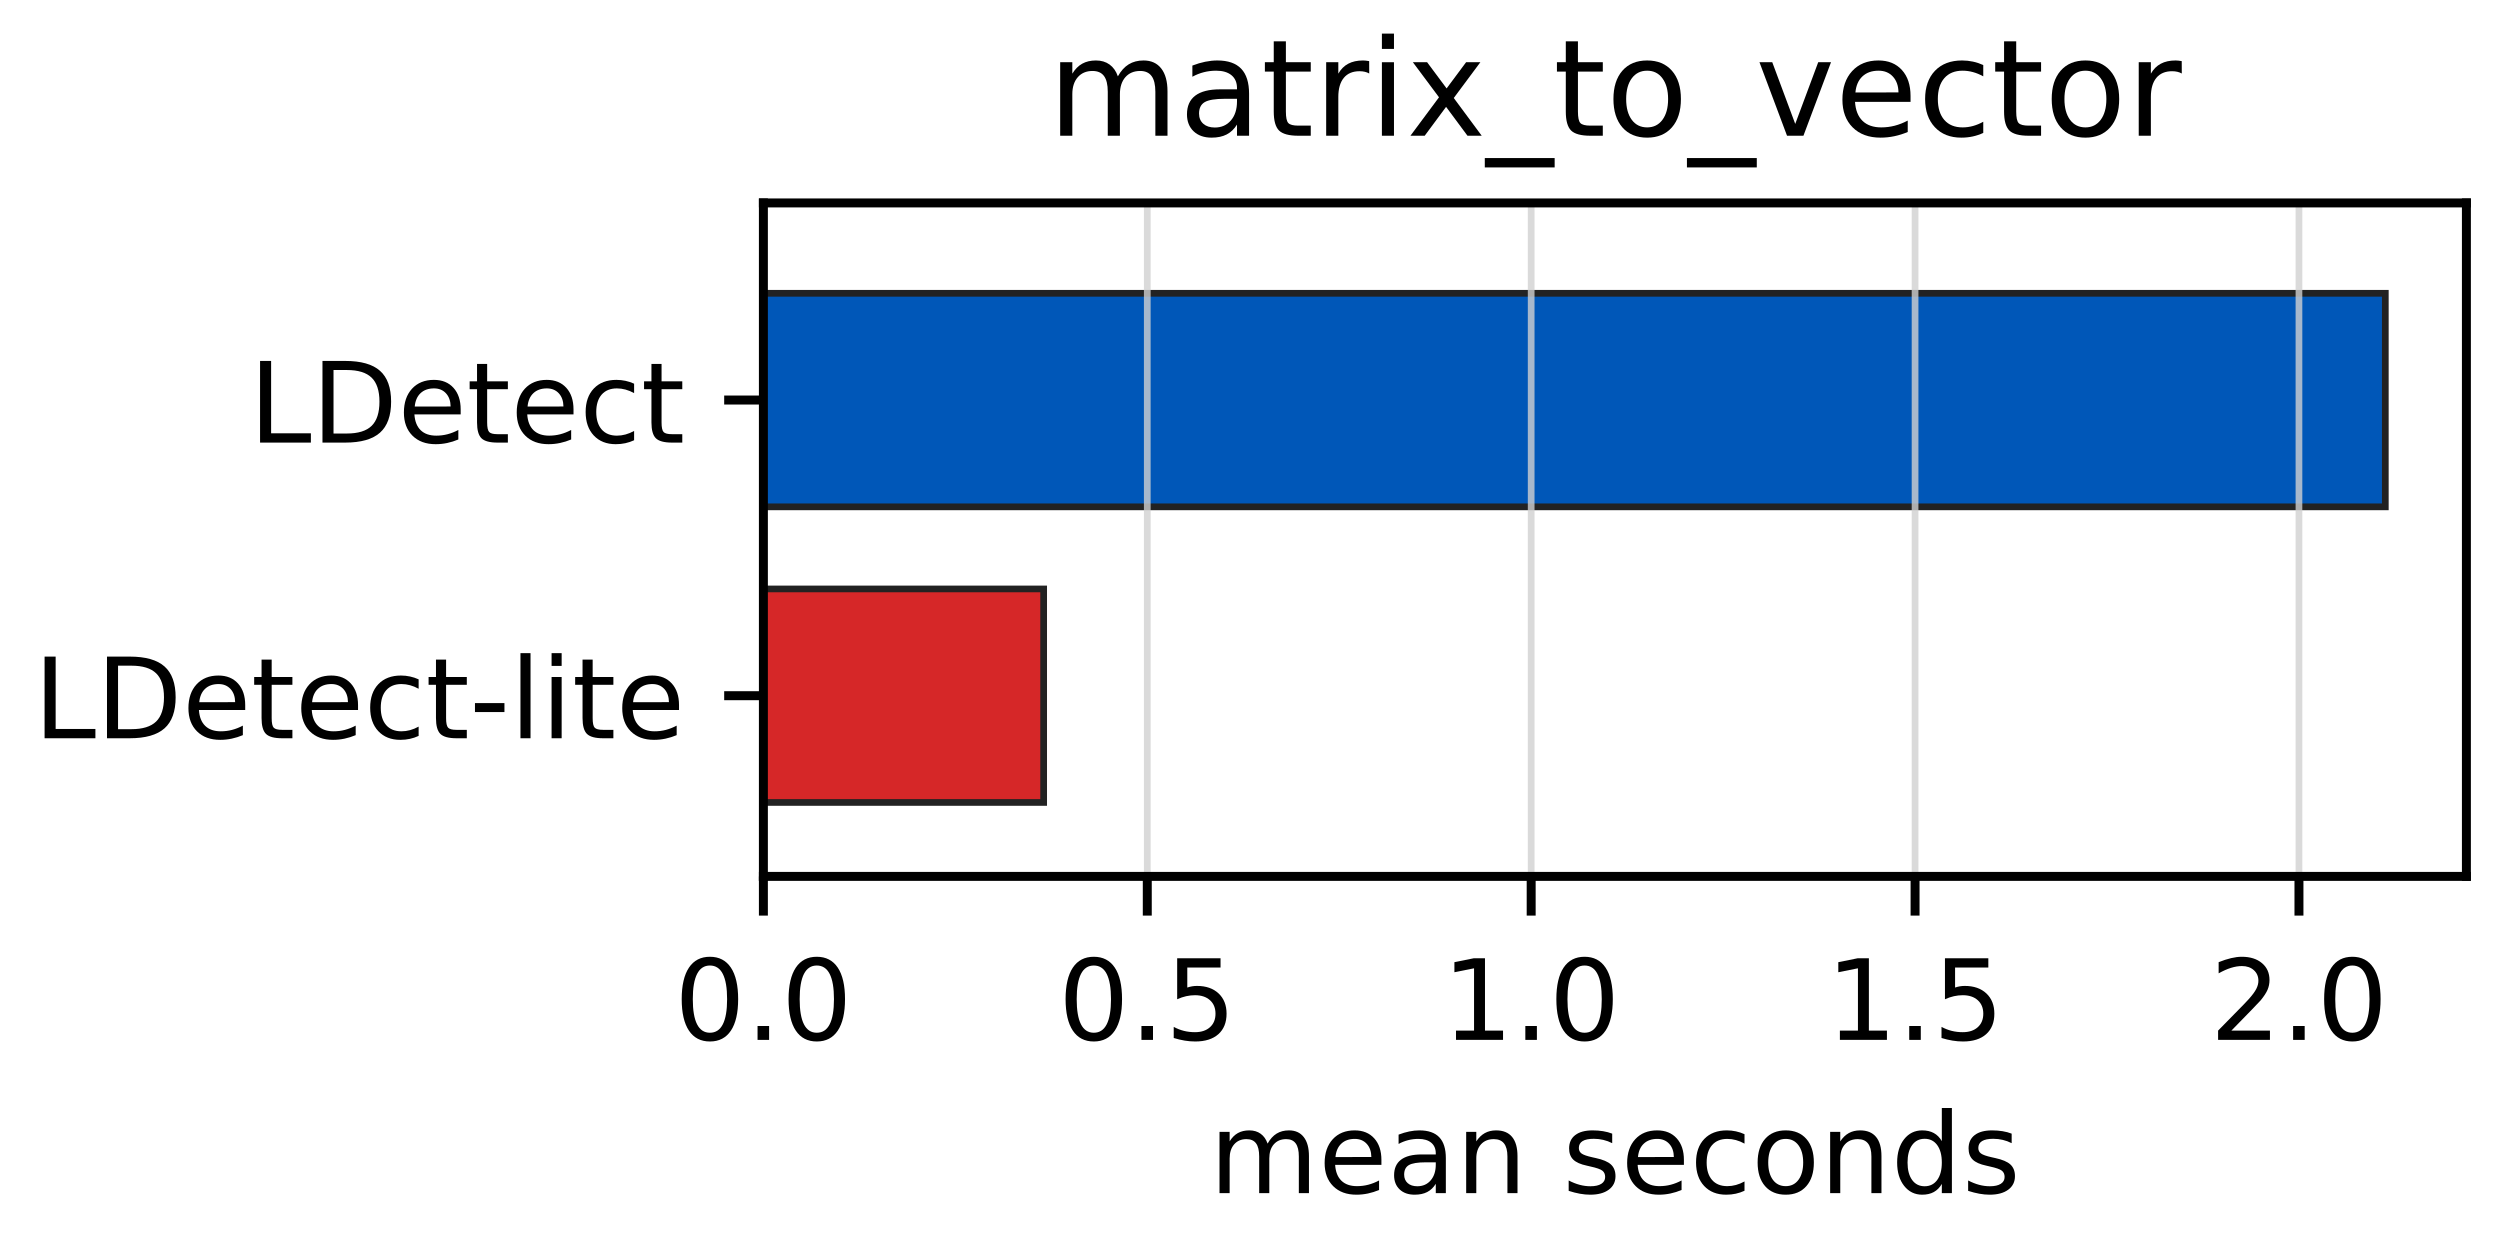
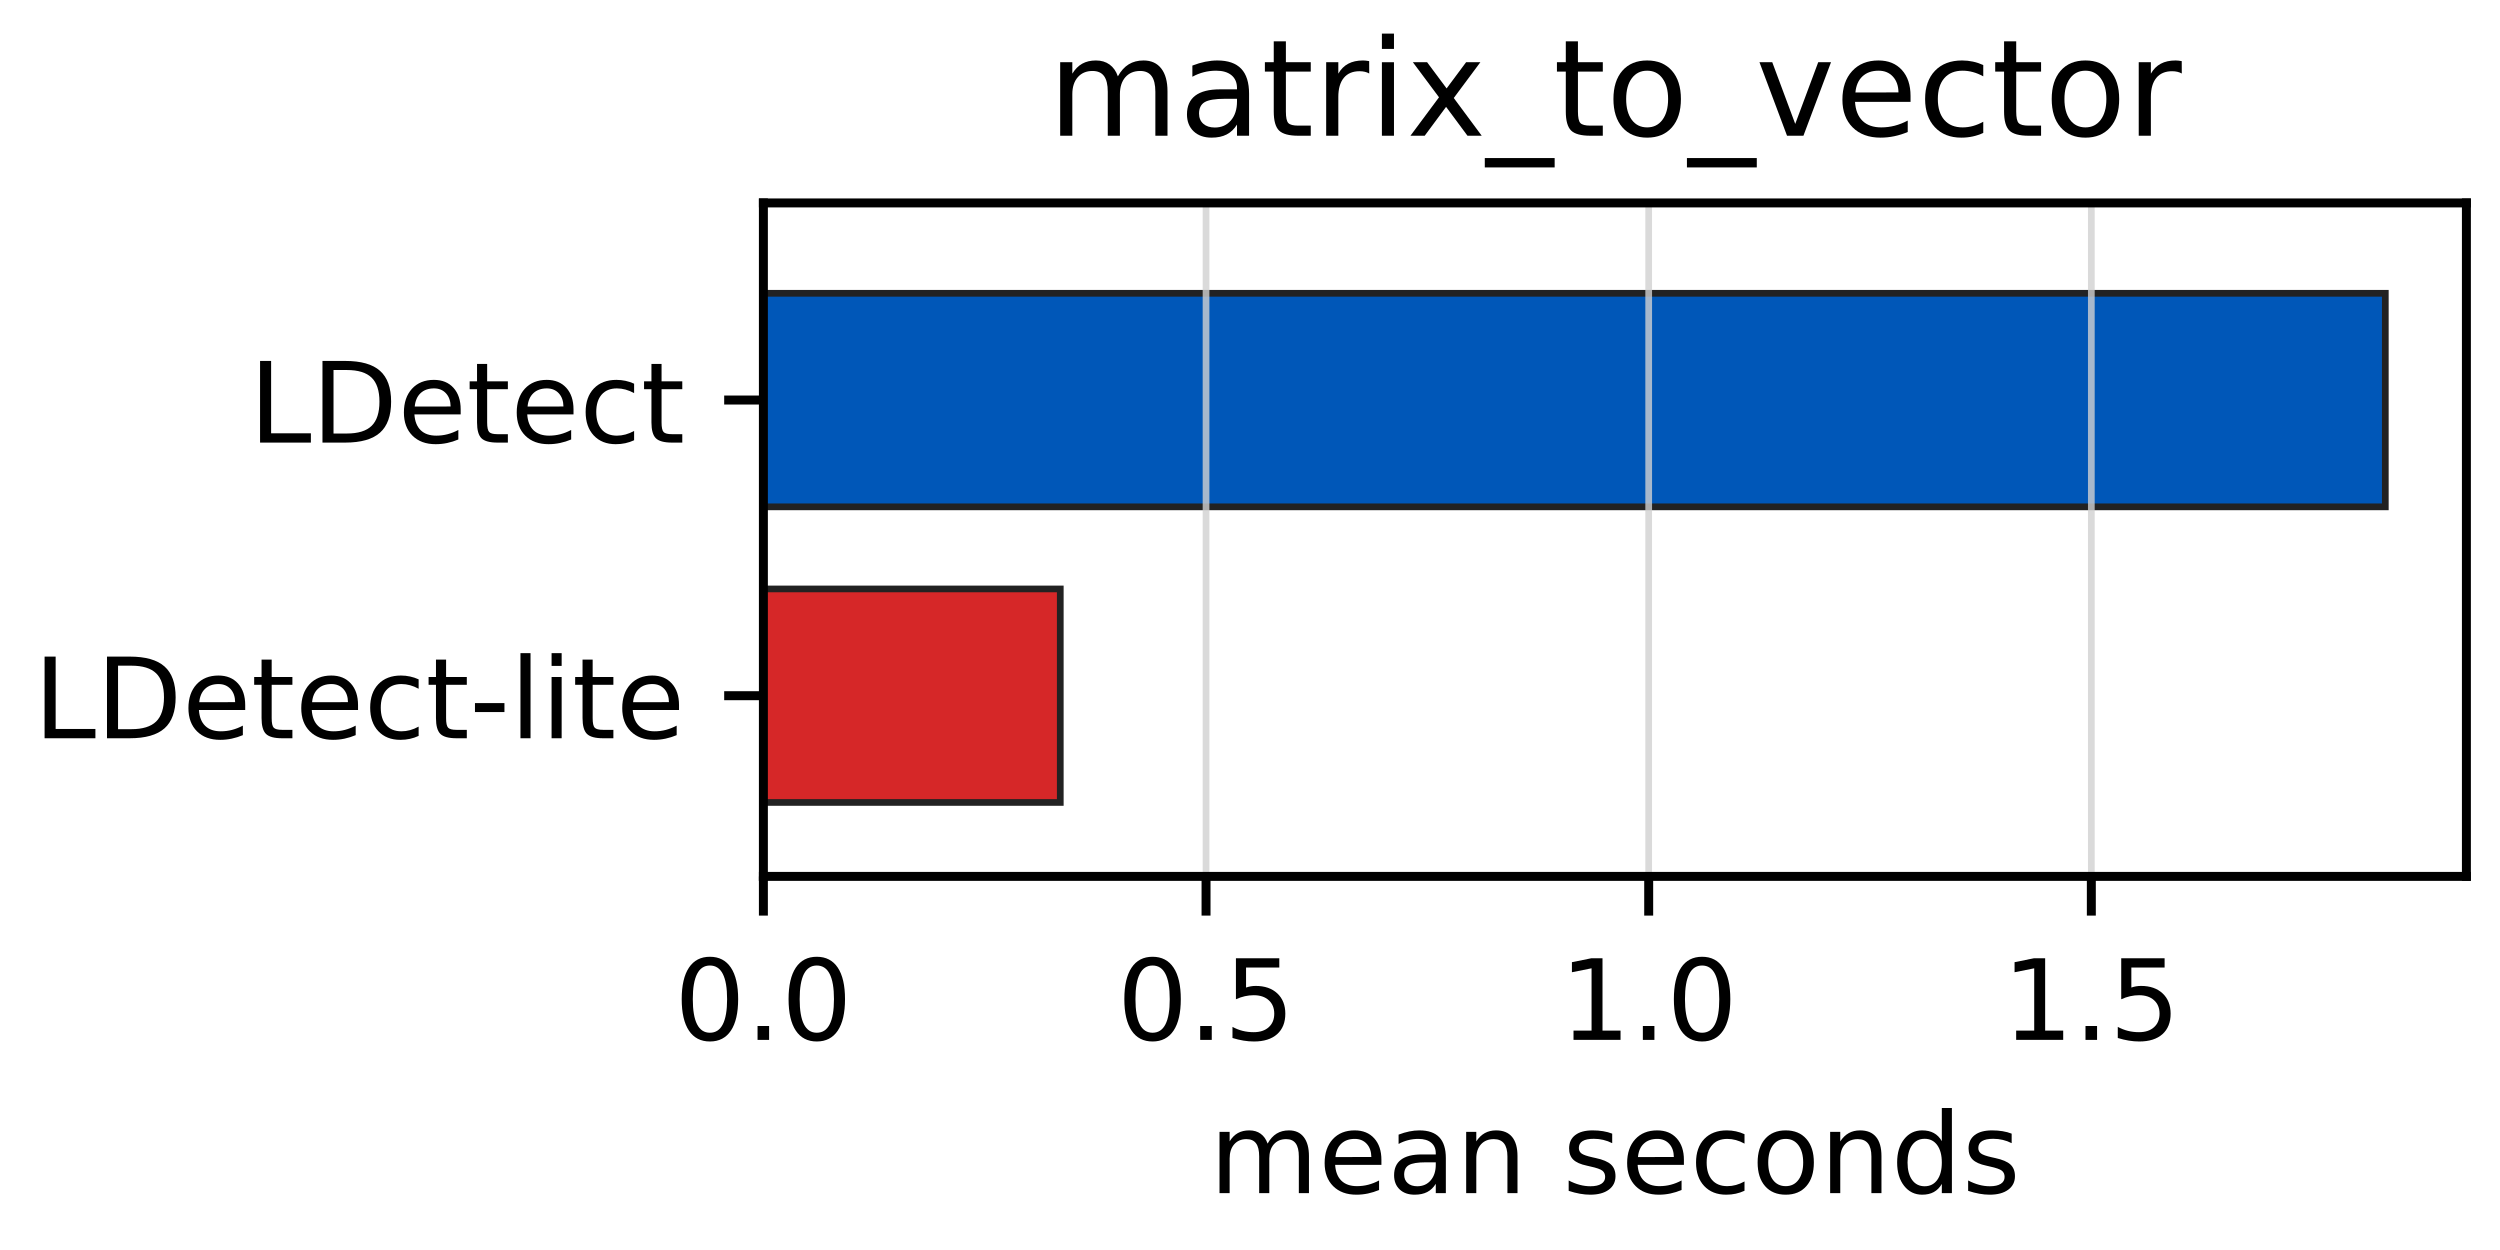
<svg xmlns="http://www.w3.org/2000/svg" xmlns:xlink="http://www.w3.org/1999/xlink" width="223.2pt" height="111.6pt" viewBox="0 0 223.2 111.6" version="1.1">
  <defs>
    <style type="text/css">*{stroke-linejoin: round; stroke-linecap: butt}</style>
  </defs>
  <g id="figure_1">
    <g id="patch_1">
      <path d="M 0 111.6  L 223.2 111.6  L 223.2 0  L 0 0  z " style="fill: #ffffff" />
    </g>
    <g id="axes_1">
      <g id="patch_2">
        <path d="M 68.155 78.244  L 220.2 78.244  L 220.2 18.118  L 68.155 18.118  z " style="fill: #ffffff" />
      </g>
      <g id="patch_3">
-         <path d="M 68.155 26.184  L 212.96 26.184  L 212.96 45.248  L 68.155 45.248  z " clip-path="url(#pfe7646874d)" style="fill: #0057b8; stroke: #222222; stroke-width: 0.6; stroke-linejoin: miter" />
+         <path d="M 68.155 26.184  L 212.96 26.184  L 212.96 45.248  L 68.155 45.248  z " clip-path="url(#p5fd2404324)" style="fill: #0057b8; stroke: #222222; stroke-width: 0.6; stroke-linejoin: miter" />
      </g>
      <g id="patch_4">
-         <path d="M 68.155 52.58  L 93.177 52.58  L 93.177 71.644  L 68.155 71.644  z " clip-path="url(#pfe7646874d)" style="fill: #d62728; stroke: #222222; stroke-width: 0.6; stroke-linejoin: miter" />
+         <path d="M 68.155 52.58  L 94.661 52.58  L 94.661 71.644  L 68.155 71.644  z " clip-path="url(#p5fd2404324)" style="fill: #d62728; stroke: #222222; stroke-width: 0.6; stroke-linejoin: miter" />
      </g>
      <g id="matplotlib.axis_1">
        <g id="xtick_1">
          <g id="line2d_1">
-             <path d="M 68.155 78.244  L 68.155 18.118  " clip-path="url(#pfe7646874d)" style="fill: none; stroke: #d0d0d0; stroke-opacity: 0.8; stroke-width: 0.6; stroke-linecap: square" />
+             <path d="M 68.155 78.244  L 68.155 18.118  " clip-path="url(#p5fd2404324)" style="fill: none; stroke: #d0d0d0; stroke-opacity: 0.8; stroke-width: 0.6; stroke-linecap: square" />
          </g>
          <g id="line2d_2">
            <defs>
-               <path id="mf4514c4c61" d="M 0 0  L 0 3.5  " style="stroke: #000000; stroke-width: 0.8" />
+               <path id="m3948484dc6" d="M 0 0  L 0 3.5  " style="stroke: #000000; stroke-width: 0.8" />
            </defs>
            <g>
-               <use xlink:href="#mf4514c4c61" x="68.155" y="78.244" style="stroke: #000000; stroke-width: 0.8" />
+               <use xlink:href="#m3948484dc6" x="68.155" y="78.244" style="stroke: #000000; stroke-width: 0.8" />
            </g>
          </g>
          <g id="text_1">
            <g transform="translate(60.20336 92.84195) scale(0.1 -0.1)">
              <defs>
                <path id="DejaVuSans-30" d="M 2034 4250  Q 1547 4250 1301 3770  Q 1056 3291 1056 2328  Q 1056 1369 1301 889  Q 1547 409 2034 409  Q 2525 409 2770 889  Q 3016 1369 3016 2328  Q 3016 3291 2770 3770  Q 2525 4250 2034 4250  z M 2034 4750  Q 2819 4750 3233 4129  Q 3647 3509 3647 2328  Q 3647 1150 3233 529  Q 2819 -91 2034 -91  Q 1250 -91 836 529  Q 422 1150 422 2328  Q 422 3509 836 4129  Q 1250 4750 2034 4750  z " transform="scale(0.015625)" />
                <path id="DejaVuSans-2e" d="M 684 794  L 1344 794  L 1344 0  L 684 0  L 684 794  z " transform="scale(0.015625)" />
              </defs>
              <use xlink:href="#DejaVuSans-30" />
              <use xlink:href="#DejaVuSans-2e" transform="translate(63.62305 0)" />
              <use xlink:href="#DejaVuSans-30" transform="translate(95.41016 0)" />
            </g>
          </g>
        </g>
        <g id="xtick_2">
          <g id="line2d_3">
-             <path d="M 102.429 78.244  L 102.429 18.118  " clip-path="url(#pfe7646874d)" style="fill: none; stroke: #d0d0d0; stroke-opacity: 0.8; stroke-width: 0.6; stroke-linecap: square" />
+             <path d="M 107.675 78.244  L 107.675 18.118  " clip-path="url(#p5fd2404324)" style="fill: none; stroke: #d0d0d0; stroke-opacity: 0.8; stroke-width: 0.6; stroke-linecap: square" />
          </g>
          <g id="line2d_4">
            <g>
-               <use xlink:href="#mf4514c4c61" x="102.429" y="78.244" style="stroke: #000000; stroke-width: 0.8" />
+               <use xlink:href="#m3948484dc6" x="107.675" y="78.244" style="stroke: #000000; stroke-width: 0.8" />
            </g>
          </g>
          <g id="text_2">
-             <g transform="translate(94.47736 92.84195) scale(0.1 -0.1)">
+             <g transform="translate(99.7232 92.84195) scale(0.1 -0.1)">
              <defs>
                <path id="DejaVuSans-35" d="M 691 4666  L 3169 4666  L 3169 4134  L 1269 4134  L 1269 2991  Q 1406 3038 1543 3061  Q 1681 3084 1819 3084  Q 2600 3084 3056 2656  Q 3513 2228 3513 1497  Q 3513 744 3044 326  Q 2575 -91 1722 -91  Q 1428 -91 1123 -41  Q 819 9 494 109  L 494 744  Q 775 591 1075 516  Q 1375 441 1709 441  Q 2250 441 2565 725  Q 2881 1009 2881 1497  Q 2881 1984 2565 2268  Q 2250 2553 1709 2553  Q 1456 2553 1204 2497  Q 953 2441 691 2322  L 691 4666  z " transform="scale(0.015625)" />
              </defs>
              <use xlink:href="#DejaVuSans-30" />
              <use xlink:href="#DejaVuSans-2e" transform="translate(63.62305 0)" />
              <use xlink:href="#DejaVuSans-35" transform="translate(95.41016 0)" />
            </g>
          </g>
        </g>
        <g id="xtick_3">
          <g id="line2d_5">
-             <path d="M 136.703 78.244  L 136.703 18.118  " clip-path="url(#pfe7646874d)" style="fill: none; stroke: #d0d0d0; stroke-opacity: 0.8; stroke-width: 0.6; stroke-linecap: square" />
+             <path d="M 147.195 78.244  L 147.195 18.118  " clip-path="url(#p5fd2404324)" style="fill: none; stroke: #d0d0d0; stroke-opacity: 0.8; stroke-width: 0.6; stroke-linecap: square" />
          </g>
          <g id="line2d_6">
            <g>
-               <use xlink:href="#mf4514c4c61" x="136.703" y="78.244" style="stroke: #000000; stroke-width: 0.8" />
+               <use xlink:href="#m3948484dc6" x="147.195" y="78.244" style="stroke: #000000; stroke-width: 0.8" />
            </g>
          </g>
          <g id="text_3">
-             <g transform="translate(128.7514 92.84195) scale(0.1 -0.1)">
+             <g transform="translate(139.243 92.84195) scale(0.1 -0.1)">
              <defs>
                <path id="DejaVuSans-31" d="M 794 531  L 1825 531  L 1825 4091  L 703 3866  L 703 4441  L 1819 4666  L 2450 4666  L 2450 531  L 3481 531  L 3481 0  L 794 0  L 794 531  z " transform="scale(0.015625)" />
              </defs>
              <use xlink:href="#DejaVuSans-31" />
              <use xlink:href="#DejaVuSans-2e" transform="translate(63.62305 0)" />
              <use xlink:href="#DejaVuSans-30" transform="translate(95.41016 0)" />
            </g>
          </g>
        </g>
        <g id="xtick_4">
          <g id="line2d_7">
-             <path d="M 170.977 78.244  L 170.977 18.118  " clip-path="url(#pfe7646874d)" style="fill: none; stroke: #d0d0d0; stroke-opacity: 0.8; stroke-width: 0.6; stroke-linecap: square" />
+             <path d="M 186.714 78.244  L 186.714 18.118  " clip-path="url(#p5fd2404324)" style="fill: none; stroke: #d0d0d0; stroke-opacity: 0.8; stroke-width: 0.6; stroke-linecap: square" />
          </g>
          <g id="line2d_8">
            <g>
-               <use xlink:href="#mf4514c4c61" x="170.977" y="78.244" style="stroke: #000000; stroke-width: 0.8" />
+               <use xlink:href="#m3948484dc6" x="186.714" y="78.244" style="stroke: #000000; stroke-width: 0.8" />
            </g>
          </g>
          <g id="text_4">
-             <g transform="translate(163.0253 92.84195) scale(0.1 -0.1)">
+             <g transform="translate(178.7629 92.84195) scale(0.1 -0.1)">
              <use xlink:href="#DejaVuSans-31" />
              <use xlink:href="#DejaVuSans-2e" transform="translate(63.62305 0)" />
              <use xlink:href="#DejaVuSans-35" transform="translate(95.41016 0)" />
            </g>
          </g>
        </g>
-         <g id="xtick_5">
-           <g id="line2d_9">
-             <path d="M 205.251 78.244  L 205.251 18.118  " clip-path="url(#pfe7646874d)" style="fill: none; stroke: #d0d0d0; stroke-opacity: 0.8; stroke-width: 0.6; stroke-linecap: square" />
-           </g>
-           <g id="line2d_10">
-             <g>
-               <use xlink:href="#mf4514c4c61" x="205.251" y="78.244" style="stroke: #000000; stroke-width: 0.8" />
-             </g>
-           </g>
-           <g id="text_5">
-             <g transform="translate(197.2993 92.84195) scale(0.1 -0.1)">
-               <defs>
-                 <path id="DejaVuSans-32" d="M 1228 531  L 3431 531  L 3431 0  L 469 0  L 469 531  Q 828 903 1448 1529  Q 2069 2156 2228 2338  Q 2531 2678 2651 2914  Q 2772 3150 2772 3378  Q 2772 3750 2511 3984  Q 2250 4219 1831 4219  Q 1534 4219 1204 4116  Q 875 4013 500 3803  L 500 4441  Q 881 4594 1212 4672  Q 1544 4750 1819 4750  Q 2544 4750 2975 4387  Q 3406 4025 3406 3419  Q 3406 3131 3298 2873  Q 3191 2616 2906 2266  Q 2828 2175 2409 1742  Q 1991 1309 1228 531  z " transform="scale(0.015625)" />
-               </defs>
-               <use xlink:href="#DejaVuSans-32" />
-               <use xlink:href="#DejaVuSans-2e" transform="translate(63.62305 0)" />
-               <use xlink:href="#DejaVuSans-30" transform="translate(95.41016 0)" />
-             </g>
-           </g>
-         </g>
-         <g id="text_6">
+         <g id="text_5">
          <g transform="translate(107.9711 106.5201) scale(0.1 -0.1)">
            <defs>
              <path id="DejaVuSans-6d" d="M 3328 2828  Q 3544 3216 3844 3400  Q 4144 3584 4550 3584  Q 5097 3584 5394 3201  Q 5691 2819 5691 2113  L 5691 0  L 5113 0  L 5113 2094  Q 5113 2597 4934 2840  Q 4756 3084 4391 3084  Q 3944 3084 3684 2787  Q 3425 2491 3425 1978  L 3425 0  L 2847 0  L 2847 2094  Q 2847 2600 2669 2842  Q 2491 3084 2119 3084  Q 1678 3084 1418 2786  Q 1159 2488 1159 1978  L 1159 0  L 581 0  L 581 3500  L 1159 3500  L 1159 2956  Q 1356 3278 1631 3431  Q 1906 3584 2284 3584  Q 2666 3584 2933 3390  Q 3200 3197 3328 2828  z " transform="scale(0.015625)" />
              <path id="DejaVuSans-65" d="M 3597 1894  L 3597 1613  L 953 1613  Q 991 1019 1311 708  Q 1631 397 2203 397  Q 2534 397 2845 478  Q 3156 559 3463 722  L 3463 178  Q 3153 47 2828 -22  Q 2503 -91 2169 -91  Q 1331 -91 842 396  Q 353 884 353 1716  Q 353 2575 817 3079  Q 1281 3584 2069 3584  Q 2775 3584 3186 3129  Q 3597 2675 3597 1894  z M 3022 2063  Q 3016 2534 2758 2815  Q 2500 3097 2075 3097  Q 1594 3097 1305 2825  Q 1016 2553 972 2059  L 3022 2063  z " transform="scale(0.015625)" />
              <path id="DejaVuSans-61" d="M 2194 1759  Q 1497 1759 1228 1600  Q 959 1441 959 1056  Q 959 750 1161 570  Q 1363 391 1709 391  Q 2188 391 2477 730  Q 2766 1069 2766 1631  L 2766 1759  L 2194 1759  z M 3341 1997  L 3341 0  L 2766 0  L 2766 531  Q 2569 213 2275 61  Q 1981 -91 1556 -91  Q 1019 -91 701 211  Q 384 513 384 1019  Q 384 1609 779 1909  Q 1175 2209 1959 2209  L 2766 2209  L 2766 2266  Q 2766 2663 2505 2880  Q 2244 3097 1772 3097  Q 1472 3097 1187 3025  Q 903 2953 641 2809  L 641 3341  Q 956 3463 1253 3523  Q 1550 3584 1831 3584  Q 2591 3584 2966 3190  Q 3341 2797 3341 1997  z " transform="scale(0.015625)" />
              <path id="DejaVuSans-6e" d="M 3513 2113  L 3513 0  L 2938 0  L 2938 2094  Q 2938 2591 2744 2837  Q 2550 3084 2163 3084  Q 1697 3084 1428 2787  Q 1159 2491 1159 1978  L 1159 0  L 581 0  L 581 3500  L 1159 3500  L 1159 2956  Q 1366 3272 1645 3428  Q 1925 3584 2291 3584  Q 2894 3584 3203 3211  Q 3513 2838 3513 2113  z " transform="scale(0.015625)" />
              <path id="DejaVuSans-20" transform="scale(0.015625)" />
              <path id="DejaVuSans-73" d="M 2834 3397  L 2834 2853  Q 2591 2978 2328 3040  Q 2066 3103 1784 3103  Q 1356 3103 1142 2972  Q 928 2841 928 2578  Q 928 2378 1081 2264  Q 1234 2150 1697 2047  L 1894 2003  Q 2506 1872 2764 1633  Q 3022 1394 3022 966  Q 3022 478 2636 193  Q 2250 -91 1575 -91  Q 1294 -91 989 -36  Q 684 19 347 128  L 347 722  Q 666 556 975 473  Q 1284 391 1588 391  Q 1994 391 2212 530  Q 2431 669 2431 922  Q 2431 1156 2273 1281  Q 2116 1406 1581 1522  L 1381 1569  Q 847 1681 609 1914  Q 372 2147 372 2553  Q 372 3047 722 3315  Q 1072 3584 1716 3584  Q 2034 3584 2315 3537  Q 2597 3491 2834 3397  z " transform="scale(0.015625)" />
              <path id="DejaVuSans-63" d="M 3122 3366  L 3122 2828  Q 2878 2963 2633 3030  Q 2388 3097 2138 3097  Q 1578 3097 1268 2742  Q 959 2388 959 1747  Q 959 1106 1268 751  Q 1578 397 2138 397  Q 2388 397 2633 464  Q 2878 531 3122 666  L 3122 134  Q 2881 22 2623 -34  Q 2366 -91 2075 -91  Q 1284 -91 818 406  Q 353 903 353 1747  Q 353 2603 823 3093  Q 1294 3584 2113 3584  Q 2378 3584 2631 3529  Q 2884 3475 3122 3366  z " transform="scale(0.015625)" />
              <path id="DejaVuSans-6f" d="M 1959 3097  Q 1497 3097 1228 2736  Q 959 2375 959 1747  Q 959 1119 1226 758  Q 1494 397 1959 397  Q 2419 397 2687 759  Q 2956 1122 2956 1747  Q 2956 2369 2687 2733  Q 2419 3097 1959 3097  z M 1959 3584  Q 2709 3584 3137 3096  Q 3566 2609 3566 1747  Q 3566 888 3137 398  Q 2709 -91 1959 -91  Q 1206 -91 779 398  Q 353 888 353 1747  Q 353 2609 779 3096  Q 1206 3584 1959 3584  z " transform="scale(0.015625)" />
              <path id="DejaVuSans-64" d="M 2906 2969  L 2906 4863  L 3481 4863  L 3481 0  L 2906 0  L 2906 525  Q 2725 213 2448 61  Q 2172 -91 1784 -91  Q 1150 -91 751 415  Q 353 922 353 1747  Q 353 2572 751 3078  Q 1150 3584 1784 3584  Q 2172 3584 2448 3432  Q 2725 3281 2906 2969  z M 947 1747  Q 947 1113 1208 752  Q 1469 391 1925 391  Q 2381 391 2643 752  Q 2906 1113 2906 1747  Q 2906 2381 2643 2742  Q 2381 3103 1925 3103  Q 1469 3103 1208 2742  Q 947 2381 947 1747  z " transform="scale(0.015625)" />
            </defs>
            <use xlink:href="#DejaVuSans-6d" />
            <use xlink:href="#DejaVuSans-65" transform="translate(97.41211 0)" />
            <use xlink:href="#DejaVuSans-61" transform="translate(158.9355 0)" />
            <use xlink:href="#DejaVuSans-6e" transform="translate(220.2148 0)" />
            <use xlink:href="#DejaVuSans-20" transform="translate(283.5938 0)" />
            <use xlink:href="#DejaVuSans-73" transform="translate(315.3809 0)" />
            <use xlink:href="#DejaVuSans-65" transform="translate(367.4805 0)" />
            <use xlink:href="#DejaVuSans-63" transform="translate(429.0039 0)" />
            <use xlink:href="#DejaVuSans-6f" transform="translate(483.9844 0)" />
            <use xlink:href="#DejaVuSans-6e" transform="translate(545.166 0)" />
            <use xlink:href="#DejaVuSans-64" transform="translate(608.5449 0)" />
            <use xlink:href="#DejaVuSans-73" transform="translate(672.0215 0)" />
          </g>
        </g>
      </g>
      <g id="matplotlib.axis_2">
        <g id="ytick_1">
-           <g id="line2d_11">
+           <g id="line2d_9">
            <defs>
-               <path id="m68abc9d032" d="M 0 0  L -3.5 0  " style="stroke: #000000; stroke-width: 0.8" />
+               <path id="m1a6ce115e6" d="M 0 0  L -3.5 0  " style="stroke: #000000; stroke-width: 0.8" />
            </defs>
            <g>
-               <use xlink:href="#m68abc9d032" x="68.155" y="35.716" style="stroke: #000000; stroke-width: 0.8" />
-             </g>
-           </g>
-           <g id="text_7">
+               <use xlink:href="#m1a6ce115e6" x="68.155" y="35.716" style="stroke: #000000; stroke-width: 0.8" />
+             </g>
+           </g>
+           <g id="text_6">
            <g transform="translate(22.23774 39.51519) scale(0.1 -0.1)">
              <defs>
                <path id="DejaVuSans-4c" d="M 628 4666  L 1259 4666  L 1259 531  L 3531 531  L 3531 0  L 628 0  L 628 4666  z " transform="scale(0.015625)" />
                <path id="DejaVuSans-44" d="M 1259 4147  L 1259 519  L 2022 519  Q 2988 519 3436 956  Q 3884 1394 3884 2338  Q 3884 3275 3436 3711  Q 2988 4147 2022 4147  L 1259 4147  z M 628 4666  L 1925 4666  Q 3281 4666 3915 4102  Q 4550 3538 4550 2338  Q 4550 1131 3912 565  Q 3275 0 1925 0  L 628 0  L 628 4666  z " transform="scale(0.015625)" />
                <path id="DejaVuSans-74" d="M 1172 4494  L 1172 3500  L 2356 3500  L 2356 3053  L 1172 3053  L 1172 1153  Q 1172 725 1289 603  Q 1406 481 1766 481  L 2356 481  L 2356 0  L 1766 0  Q 1100 0 847 248  Q 594 497 594 1153  L 594 3053  L 172 3053  L 172 3500  L 594 3500  L 594 4494  L 1172 4494  z " transform="scale(0.015625)" />
              </defs>
              <use xlink:href="#DejaVuSans-4c" />
              <use xlink:href="#DejaVuSans-44" transform="translate(55.71289 0)" />
              <use xlink:href="#DejaVuSans-65" transform="translate(132.7148 0)" />
              <use xlink:href="#DejaVuSans-74" transform="translate(194.2383 0)" />
              <use xlink:href="#DejaVuSans-65" transform="translate(233.4473 0)" />
              <use xlink:href="#DejaVuSans-63" transform="translate(294.9707 0)" />
              <use xlink:href="#DejaVuSans-74" transform="translate(349.9512 0)" />
            </g>
          </g>
        </g>
        <g id="ytick_2">
-           <g id="line2d_12">
-             <g>
-               <use xlink:href="#m68abc9d032" x="68.155" y="62.112" style="stroke: #000000; stroke-width: 0.8" />
-             </g>
-           </g>
-           <g id="text_8">
+           <g id="line2d_10">
+             <g>
+               <use xlink:href="#m1a6ce115e6" x="68.155" y="62.112" style="stroke: #000000; stroke-width: 0.8" />
+             </g>
+           </g>
+           <g id="text_7">
            <g transform="translate(3.00024 65.91159) scale(0.1 -0.1)">
              <defs>
                <path id="DejaVuSans-2d" d="M 313 2009  L 1997 2009  L 1997 1497  L 313 1497  L 313 2009  z " transform="scale(0.015625)" />
                <path id="DejaVuSans-6c" d="M 603 4863  L 1178 4863  L 1178 0  L 603 0  L 603 4863  z " transform="scale(0.015625)" />
                <path id="DejaVuSans-69" d="M 603 3500  L 1178 3500  L 1178 0  L 603 0  L 603 3500  z M 603 4863  L 1178 4863  L 1178 4134  L 603 4134  L 603 4863  z " transform="scale(0.015625)" />
              </defs>
              <use xlink:href="#DejaVuSans-4c" />
              <use xlink:href="#DejaVuSans-44" transform="translate(55.71289 0)" />
              <use xlink:href="#DejaVuSans-65" transform="translate(132.7148 0)" />
              <use xlink:href="#DejaVuSans-74" transform="translate(194.2383 0)" />
              <use xlink:href="#DejaVuSans-65" transform="translate(233.4473 0)" />
              <use xlink:href="#DejaVuSans-63" transform="translate(294.9707 0)" />
              <use xlink:href="#DejaVuSans-74" transform="translate(349.9512 0)" />
              <use xlink:href="#DejaVuSans-2d" transform="translate(389.1602 0)" />
              <use xlink:href="#DejaVuSans-6c" transform="translate(425.2441 0)" />
              <use xlink:href="#DejaVuSans-69" transform="translate(453.0273 0)" />
              <use xlink:href="#DejaVuSans-74" transform="translate(480.8105 0)" />
              <use xlink:href="#DejaVuSans-65" transform="translate(520.0195 0)" />
            </g>
          </g>
        </g>
      </g>
      <g id="patch_5">
        <path d="M 68.155 78.244  L 68.155 18.118  " style="fill: none; stroke: #000000; stroke-width: 0.8; stroke-linejoin: miter; stroke-linecap: square" />
      </g>
      <g id="patch_6">
        <path d="M 220.2 78.244  L 220.2 18.118  " style="fill: none; stroke: #000000; stroke-width: 0.8; stroke-linejoin: miter; stroke-linecap: square" />
      </g>
      <g id="patch_7">
        <path d="M 68.155 78.244  L 220.2 78.244  " style="fill: none; stroke: #000000; stroke-width: 0.8; stroke-linejoin: miter; stroke-linecap: square" />
      </g>
      <g id="patch_8">
        <path d="M 68.155 18.118  L 220.2 18.118  " style="fill: none; stroke: #000000; stroke-width: 0.8; stroke-linejoin: miter; stroke-linecap: square" />
      </g>
-       <g id="text_9">
+       <g id="text_8">
        <g transform="translate(93.56359 12.11837) scale(0.12 -0.12)">
          <defs>
            <path id="DejaVuSans-72" d="M 2631 2963  Q 2534 3019 2420 3045  Q 2306 3072 2169 3072  Q 1681 3072 1420 2755  Q 1159 2438 1159 1844  L 1159 0  L 581 0  L 581 3500  L 1159 3500  L 1159 2956  Q 1341 3275 1631 3429  Q 1922 3584 2338 3584  Q 2397 3584 2469 3576  Q 2541 3569 2628 3553  L 2631 2963  z " transform="scale(0.015625)" />
            <path id="DejaVuSans-78" d="M 3513 3500  L 2247 1797  L 3578 0  L 2900 0  L 1881 1375  L 863 0  L 184 0  L 1544 1831  L 300 3500  L 978 3500  L 1906 2253  L 2834 3500  L 3513 3500  z " transform="scale(0.015625)" />
            <path id="DejaVuSans-5f" d="M 3263 -1063  L 3263 -1509  L -63 -1509  L -63 -1063  L 3263 -1063  z " transform="scale(0.015625)" />
            <path id="DejaVuSans-76" d="M 191 3500  L 800 3500  L 1894 563  L 2988 3500  L 3597 3500  L 2284 0  L 1503 0  L 191 3500  z " transform="scale(0.015625)" />
          </defs>
          <use xlink:href="#DejaVuSans-6d" />
          <use xlink:href="#DejaVuSans-61" transform="translate(97.41211 0)" />
          <use xlink:href="#DejaVuSans-74" transform="translate(158.6914 0)" />
          <use xlink:href="#DejaVuSans-72" transform="translate(197.9004 0)" />
          <use xlink:href="#DejaVuSans-69" transform="translate(239.0137 0)" />
          <use xlink:href="#DejaVuSans-78" transform="translate(266.7969 0)" />
          <use xlink:href="#DejaVuSans-5f" transform="translate(325.9766 0)" />
          <use xlink:href="#DejaVuSans-74" transform="translate(375.9766 0)" />
          <use xlink:href="#DejaVuSans-6f" transform="translate(415.1855 0)" />
          <use xlink:href="#DejaVuSans-5f" transform="translate(476.3672 0)" />
          <use xlink:href="#DejaVuSans-76" transform="translate(526.3672 0)" />
          <use xlink:href="#DejaVuSans-65" transform="translate(585.5469 0)" />
          <use xlink:href="#DejaVuSans-63" transform="translate(647.0703 0)" />
          <use xlink:href="#DejaVuSans-74" transform="translate(702.0508 0)" />
          <use xlink:href="#DejaVuSans-6f" transform="translate(741.2598 0)" />
          <use xlink:href="#DejaVuSans-72" transform="translate(802.4414 0)" />
        </g>
      </g>
    </g>
  </g>
  <defs>
-     <clipPath id="pfe7646874d">
+     <clipPath id="p5fd2404324">
      <rect x="68.155" y="18.118" width="152.045" height="60.125" />
    </clipPath>
  </defs>
</svg>
